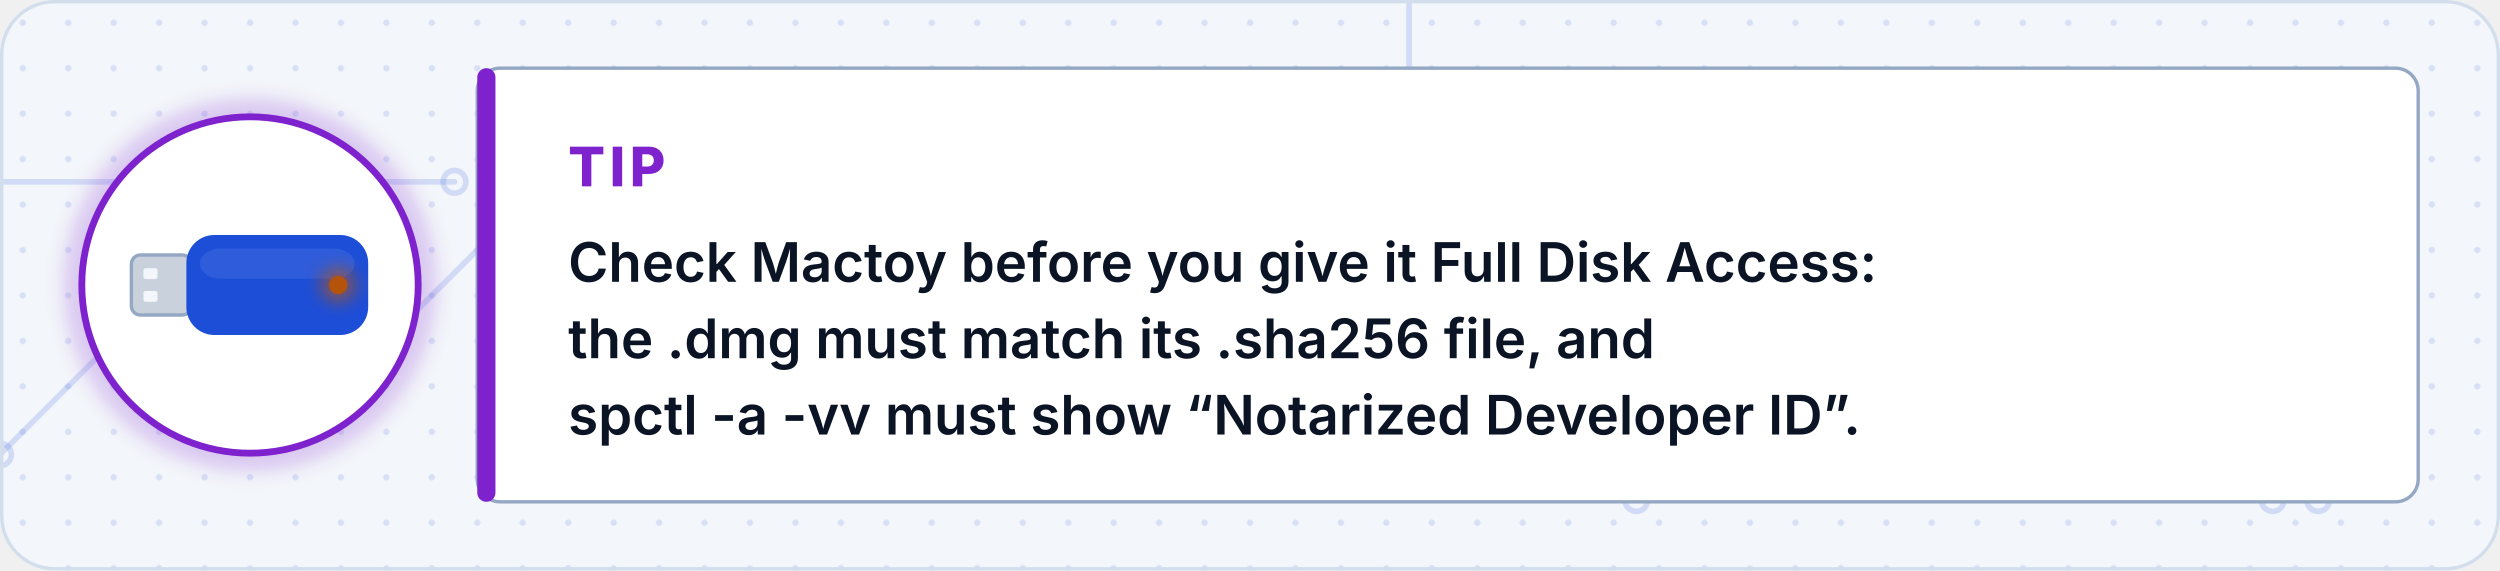
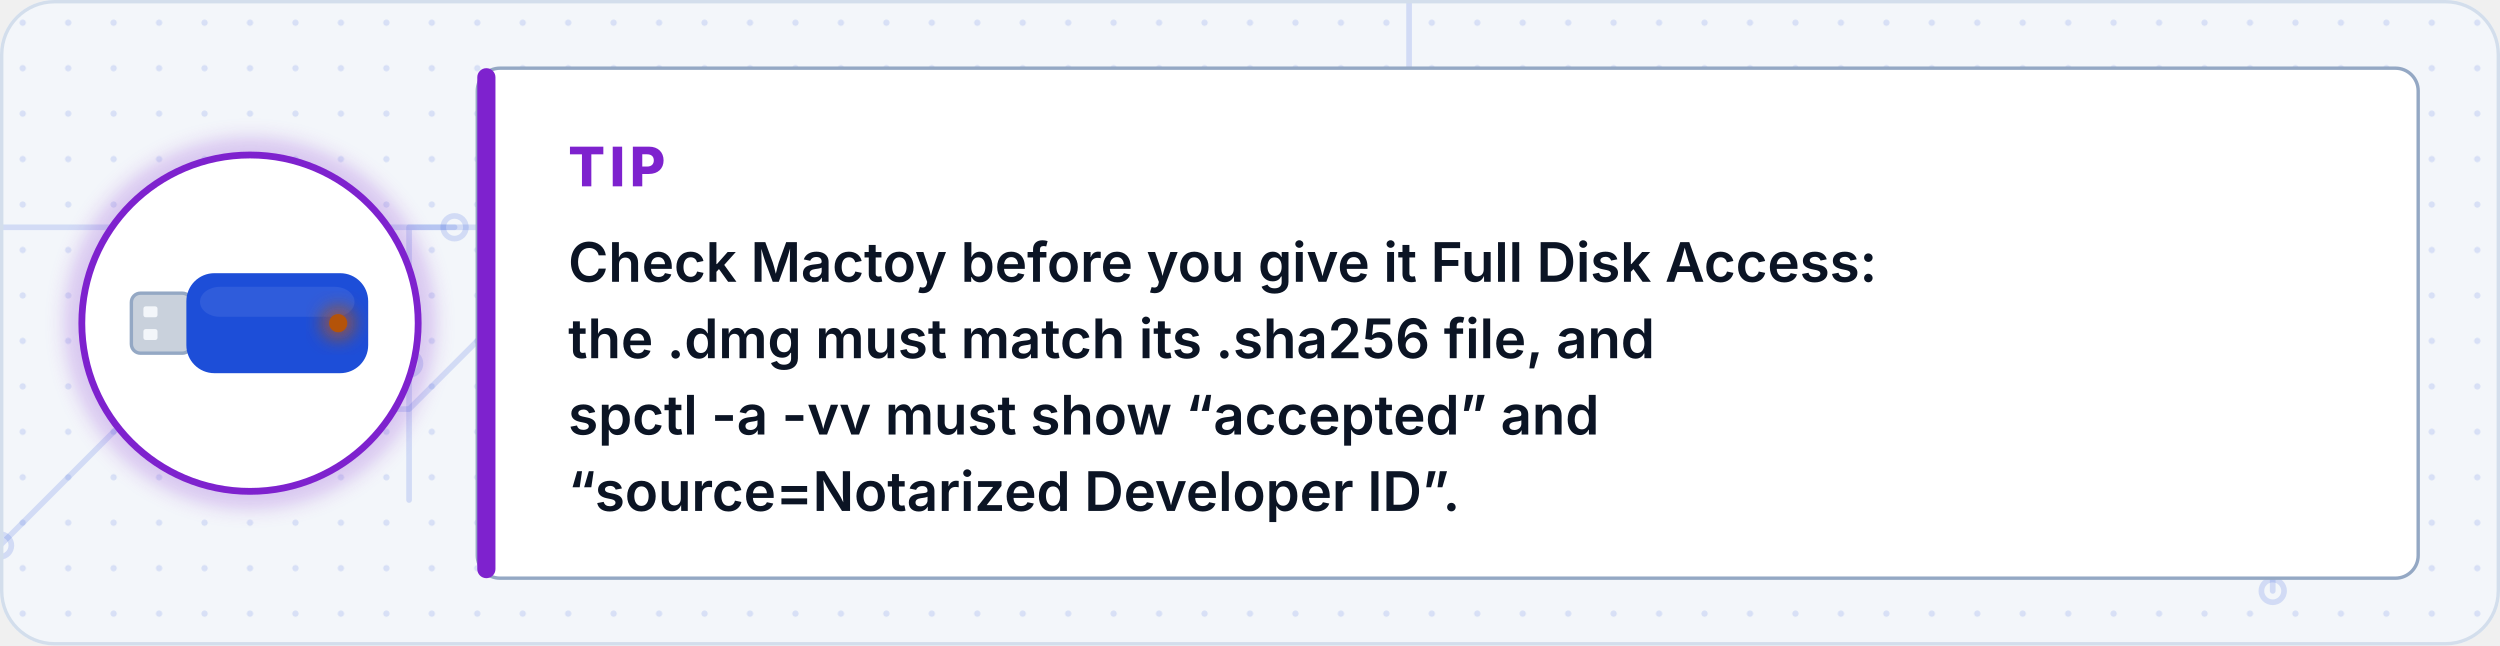
- <svg xmlns="http://www.w3.org/2000/svg" viewBox="0 0 1100 251" width="1100" height="251" role="img" aria-label="Tip: check Mactoy before you give it Full Disk Access. The SHA-256 of the .dmg file must match its .sha256 file, and spctl -a -vv must show source=Notarized Developer ID.">
+ <svg xmlns="http://www.w3.org/2000/svg" viewBox="0 0 1100 284" width="1100" height="284" role="img" aria-label="Tip: check Mactoy before you give it Full Disk Access. The SHA-256 of the .dmg file must match its .sha256 file, and spctl -a -vv must show accepted and source=Notarized Developer ID.">
  <style>.blink{animation:blink 2.4s ease-in-out infinite}@keyframes blink{50%{opacity:.35}}@media (prefers-reduced-motion:reduce){.blink{animation:none}}</style>
  <defs>
    <pattern id="tip-mactoy-l-dots" width="20" height="20" patternUnits="userSpaceOnUse">
      <circle cx="10" cy="10" r="1.4" fill="#1D4ED8" opacity="0.13" />
    </pattern>
    <filter id="tip-mactoy-l-glow" x="-50%" y="-50%" width="200%" height="200%">
      <feGaussianBlur stdDeviation="4" />
    </filter>
    <clipPath id="tip-mactoy-l-frame">
-       <rect width="1100" height="251" rx="24" />
+       <rect width="1100" height="284" rx="24" />
    </clipPath>
    <marker id="tip-mactoy-l-go" viewBox="0 0 12 12" refX="10" refY="6" markerWidth="12" markerHeight="12" markerUnits="userSpaceOnUse" orient="auto-start-reverse">
      <path d="M0 0 L12 6 L0 12 L3 6 z" fill="#1D4ED8" />
    </marker>
    <marker id="tip-mactoy-l-bad" viewBox="0 0 12 12" refX="10" refY="6" markerWidth="12" markerHeight="12" markerUnits="userSpaceOnUse" orient="auto-start-reverse">
      <path d="M0 0 L12 6 L0 12 L3 6 z" fill="#C81E1E" />
    </marker>
    <marker id="tip-mactoy-l-muted" viewBox="0 0 12 12" refX="10" refY="6" markerWidth="12" markerHeight="12" markerUnits="userSpaceOnUse" orient="auto-start-reverse">
      <path d="M0 0 L12 6 L0 12 L3 6 z" fill="#94A8C4" />
    </marker>
  </defs>
  <g clip-path="url(#tip-mactoy-l-frame)">
-     <rect width="1100" height="251" fill="#F3F6FA" />
-     <rect width="1100" height="251" fill="url(#tip-mactoy-l-dots)" />
-     <path d="M0 200 L60 140 L180 140 L230 90" fill="none" stroke="#1D4ED8" stroke-width="2.5" stroke-linecap="round" stroke-linejoin="round" opacity="0.16" />
-     <circle cx="0" cy="200" r="5" fill="none" stroke="#1D4ED8" stroke-width="2.5" opacity="0.16" />
-     <circle cx="230" cy="90" r="5" fill="none" stroke="#1D4ED8" stroke-width="2.5" opacity="0.16" />
-     <path d="M880 160 L920 200 L1000 120 L1000 220" fill="none" stroke="#1D4ED8" stroke-width="2.5" stroke-linecap="round" stroke-linejoin="round" opacity="0.16" />
-     <circle cx="880" cy="160" r="5" fill="none" stroke="#1D4ED8" stroke-width="2.5" opacity="0.16" />
-     <circle cx="1000" cy="220" r="5" fill="none" stroke="#1D4ED8" stroke-width="2.5" opacity="0.16" />
-     <path d="M500 80 L620 80 L620 -60 L460 -60" fill="none" stroke="#1D4ED8" stroke-width="2.5" stroke-linecap="round" stroke-linejoin="round" opacity="0.16" />
-     <circle cx="500" cy="80" r="5" fill="none" stroke="#1D4ED8" stroke-width="2.5" opacity="0.16" />
-     <circle cx="460" cy="-60" r="5" fill="none" stroke="#1D4ED8" stroke-width="2.5" opacity="0.16" />
-     <path d="M200 80 L40 80 L-40 80 L100 80" fill="none" stroke="#1D4ED8" stroke-width="2.5" stroke-linecap="round" stroke-linejoin="round" opacity="0.16" />
-     <circle cx="200" cy="80" r="5" fill="none" stroke="#1D4ED8" stroke-width="2.5" opacity="0.16" />
-     <circle cx="100" cy="80" r="5" fill="none" stroke="#1D4ED8" stroke-width="2.5" opacity="0.16" />
-     <path d="M720 220 L800 220 L860 220 L1020 220" fill="none" stroke="#1D4ED8" stroke-width="2.5" stroke-linecap="round" stroke-linejoin="round" opacity="0.16" />
-     <circle cx="720" cy="220" r="5" fill="none" stroke="#1D4ED8" stroke-width="2.5" opacity="0.16" />
-     <circle cx="1020" cy="220" r="5" fill="none" stroke="#1D4ED8" stroke-width="2.5" opacity="0.16" />
-     <circle cx="110" cy="125.4" r="82" fill="#7E22CE" opacity="0.22" filter="url(#tip-mactoy-l-glow)" />
-     <circle cx="110" cy="125.4" r="74" fill="#FFFFFF" stroke="#7E22CE" stroke-width="3" />
-     <rect x="57.8" y="112.2" width="26.4" height="26.4" rx="4" fill="#C9D1DC" stroke="#94A8C4" stroke-width="1.5" />
-     <rect x="63.1" y="118" width="6.2" height="4.8" rx="1" fill="#F3F6FA" />
-     <rect x="63.1" y="128" width="6.2" height="4.8" rx="1" fill="#F3F6FA" />
-     <rect x="82" y="103.4" width="80" height="44" rx="12.32" fill="#1D4ED8" />
-     <rect x="88" y="109.4" width="68" height="13.2" rx="8.8" fill="#FFFFFF" opacity="0.08" />
-     <circle cx="148.8" cy="125.4" r="7" fill="#B45309" opacity="0.8" filter="url(#tip-mactoy-l-glow)" />
+     <rect width="1100" height="284" fill="#F3F6FA" />
+     <rect width="1100" height="284" fill="url(#tip-mactoy-l-dots)" />
+     <path d="M0 240 L60 180 L180 180 L230 130" fill="none" stroke="#1D4ED8" stroke-width="2.5" stroke-linecap="round" stroke-linejoin="round" opacity="0.16" />
+     <circle cx="0" cy="240" r="5" fill="none" stroke="#1D4ED8" stroke-width="2.5" opacity="0.16" />
+     <circle cx="230" cy="130" r="5" fill="none" stroke="#1D4ED8" stroke-width="2.5" opacity="0.16" />
+     <path d="M880 200 L920 240 L1000 160 L1000 260" fill="none" stroke="#1D4ED8" stroke-width="2.5" stroke-linecap="round" stroke-linejoin="round" opacity="0.16" />
+     <circle cx="880" cy="200" r="5" fill="none" stroke="#1D4ED8" stroke-width="2.5" opacity="0.16" />
+     <circle cx="1000" cy="260" r="5" fill="none" stroke="#1D4ED8" stroke-width="2.5" opacity="0.16" />
+     <path d="M500 100 L620 100 L620 -40 L460 -40" fill="none" stroke="#1D4ED8" stroke-width="2.5" stroke-linecap="round" stroke-linejoin="round" opacity="0.16" />
+     <circle cx="500" cy="100" r="5" fill="none" stroke="#1D4ED8" stroke-width="2.5" opacity="0.16" />
+     <circle cx="460" cy="-40" r="5" fill="none" stroke="#1D4ED8" stroke-width="2.5" opacity="0.16" />
+     <path d="M200 100 L40 100 L-40 100 L100 100" fill="none" stroke="#1D4ED8" stroke-width="2.5" stroke-linecap="round" stroke-linejoin="round" opacity="0.16" />
+     <circle cx="200" cy="100" r="5" fill="none" stroke="#1D4ED8" stroke-width="2.5" opacity="0.16" />
+     <circle cx="100" cy="100" r="5" fill="none" stroke="#1D4ED8" stroke-width="2.5" opacity="0.16" />
+     <path d="M720 240 L800 240 L860 240 L1020 240" fill="none" stroke="#1D4ED8" stroke-width="2.5" stroke-linecap="round" stroke-linejoin="round" opacity="0.16" />
+     <circle cx="720" cy="240" r="5" fill="none" stroke="#1D4ED8" stroke-width="2.5" opacity="0.16" />
+     <circle cx="1020" cy="240" r="5" fill="none" stroke="#1D4ED8" stroke-width="2.5" opacity="0.16" />
+     <path d="M180 160 L180 220 L180 100 L260 100" fill="none" stroke="#1D4ED8" stroke-width="2.5" stroke-linecap="round" stroke-linejoin="round" opacity="0.16" />
+     <circle cx="180" cy="160" r="5" fill="none" stroke="#1D4ED8" stroke-width="2.5" opacity="0.16" />
+     <circle cx="260" cy="100" r="5" fill="none" stroke="#1D4ED8" stroke-width="2.5" opacity="0.16" />
+     <circle cx="110" cy="142.2" r="82" fill="#7E22CE" opacity="0.22" filter="url(#tip-mactoy-l-glow)" />
+     <circle cx="110" cy="142.2" r="74" fill="#FFFFFF" stroke="#7E22CE" stroke-width="3" />
+     <rect x="57.8" y="129" width="26.4" height="26.4" rx="4" fill="#C9D1DC" stroke="#94A8C4" stroke-width="1.5" />
+     <rect x="63.1" y="134.8" width="6.2" height="4.8" rx="1" fill="#F3F6FA" />
+     <rect x="63.1" y="144.8" width="6.2" height="4.8" rx="1" fill="#F3F6FA" />
+     <rect x="82" y="120.2" width="80" height="44" rx="12.32" fill="#1D4ED8" />
+     <rect x="88" y="126.2" width="68" height="13.2" rx="8.8" fill="#FFFFFF" opacity="0.08" />
+     <circle cx="148.8" cy="142.2" r="7" fill="#B45309" opacity="0.8" filter="url(#tip-mactoy-l-glow)" />
    <g class="blink">
-       <circle cx="148.8" cy="125.4" r="4" fill="#B45309" />
+       <circle cx="148.8" cy="142.2" r="4" fill="#B45309" />
    </g>
-     <rect x="210" y="30" width="854" height="190.8" rx="10" fill="#FFFFFF" stroke="#94A8C4" stroke-width="1.5" />
-     <rect x="210" y="30" width="8" height="190.8" rx="4" fill="#7E22CE" />
+     <rect x="210" y="30" width="854" height="224.4" rx="10" fill="#FFFFFF" stroke="#94A8C4" stroke-width="1.5" />
+     <rect x="210" y="30" width="8" height="224.4" rx="4" fill="#7E22CE" />
    <text x="250" y="82" font-family="-apple-system, BlinkMacSystemFont, 'Segoe UI', Inter, Helvetica, Arial, sans-serif" font-size="24" font-weight="800" fill="#7E22CE" text-anchor="start" letter-spacing="2">
      <tspan x="250" dy="0">TIP</tspan>
    </text>
    <text x="250" y="124" font-family="-apple-system, BlinkMacSystemFont, 'Segoe UI', Inter, Helvetica, Arial, sans-serif" font-size="24" font-weight="600" fill="#0B1424" text-anchor="start">
      <tspan x="250" dy="0">Check Mactoy before you give it Full Disk Access:</tspan>
      <tspan x="250" dy="33.6">the .dmg must match its .sha256 file, and</tspan>
-       <tspan x="250" dy="33.6">spctl -a -vv must show “Notarized Developer ID”.</tspan>
+       <tspan x="250" dy="33.6">spctl -a -vv must show “accepted” and</tspan>
+       <tspan x="250" dy="33.6">“source=Notarized Developer ID”.</tspan>
    </text>
  </g>
-   <rect x="0.75" y="0.75" width="1098.5" height="249.5" rx="23.25" fill="none" stroke="#D3DEEC" stroke-width="1.5" />
+   <rect x="0.75" y="0.75" width="1098.5" height="282.5" rx="23.25" fill="none" stroke="#D3DEEC" stroke-width="1.5" />
</svg>
